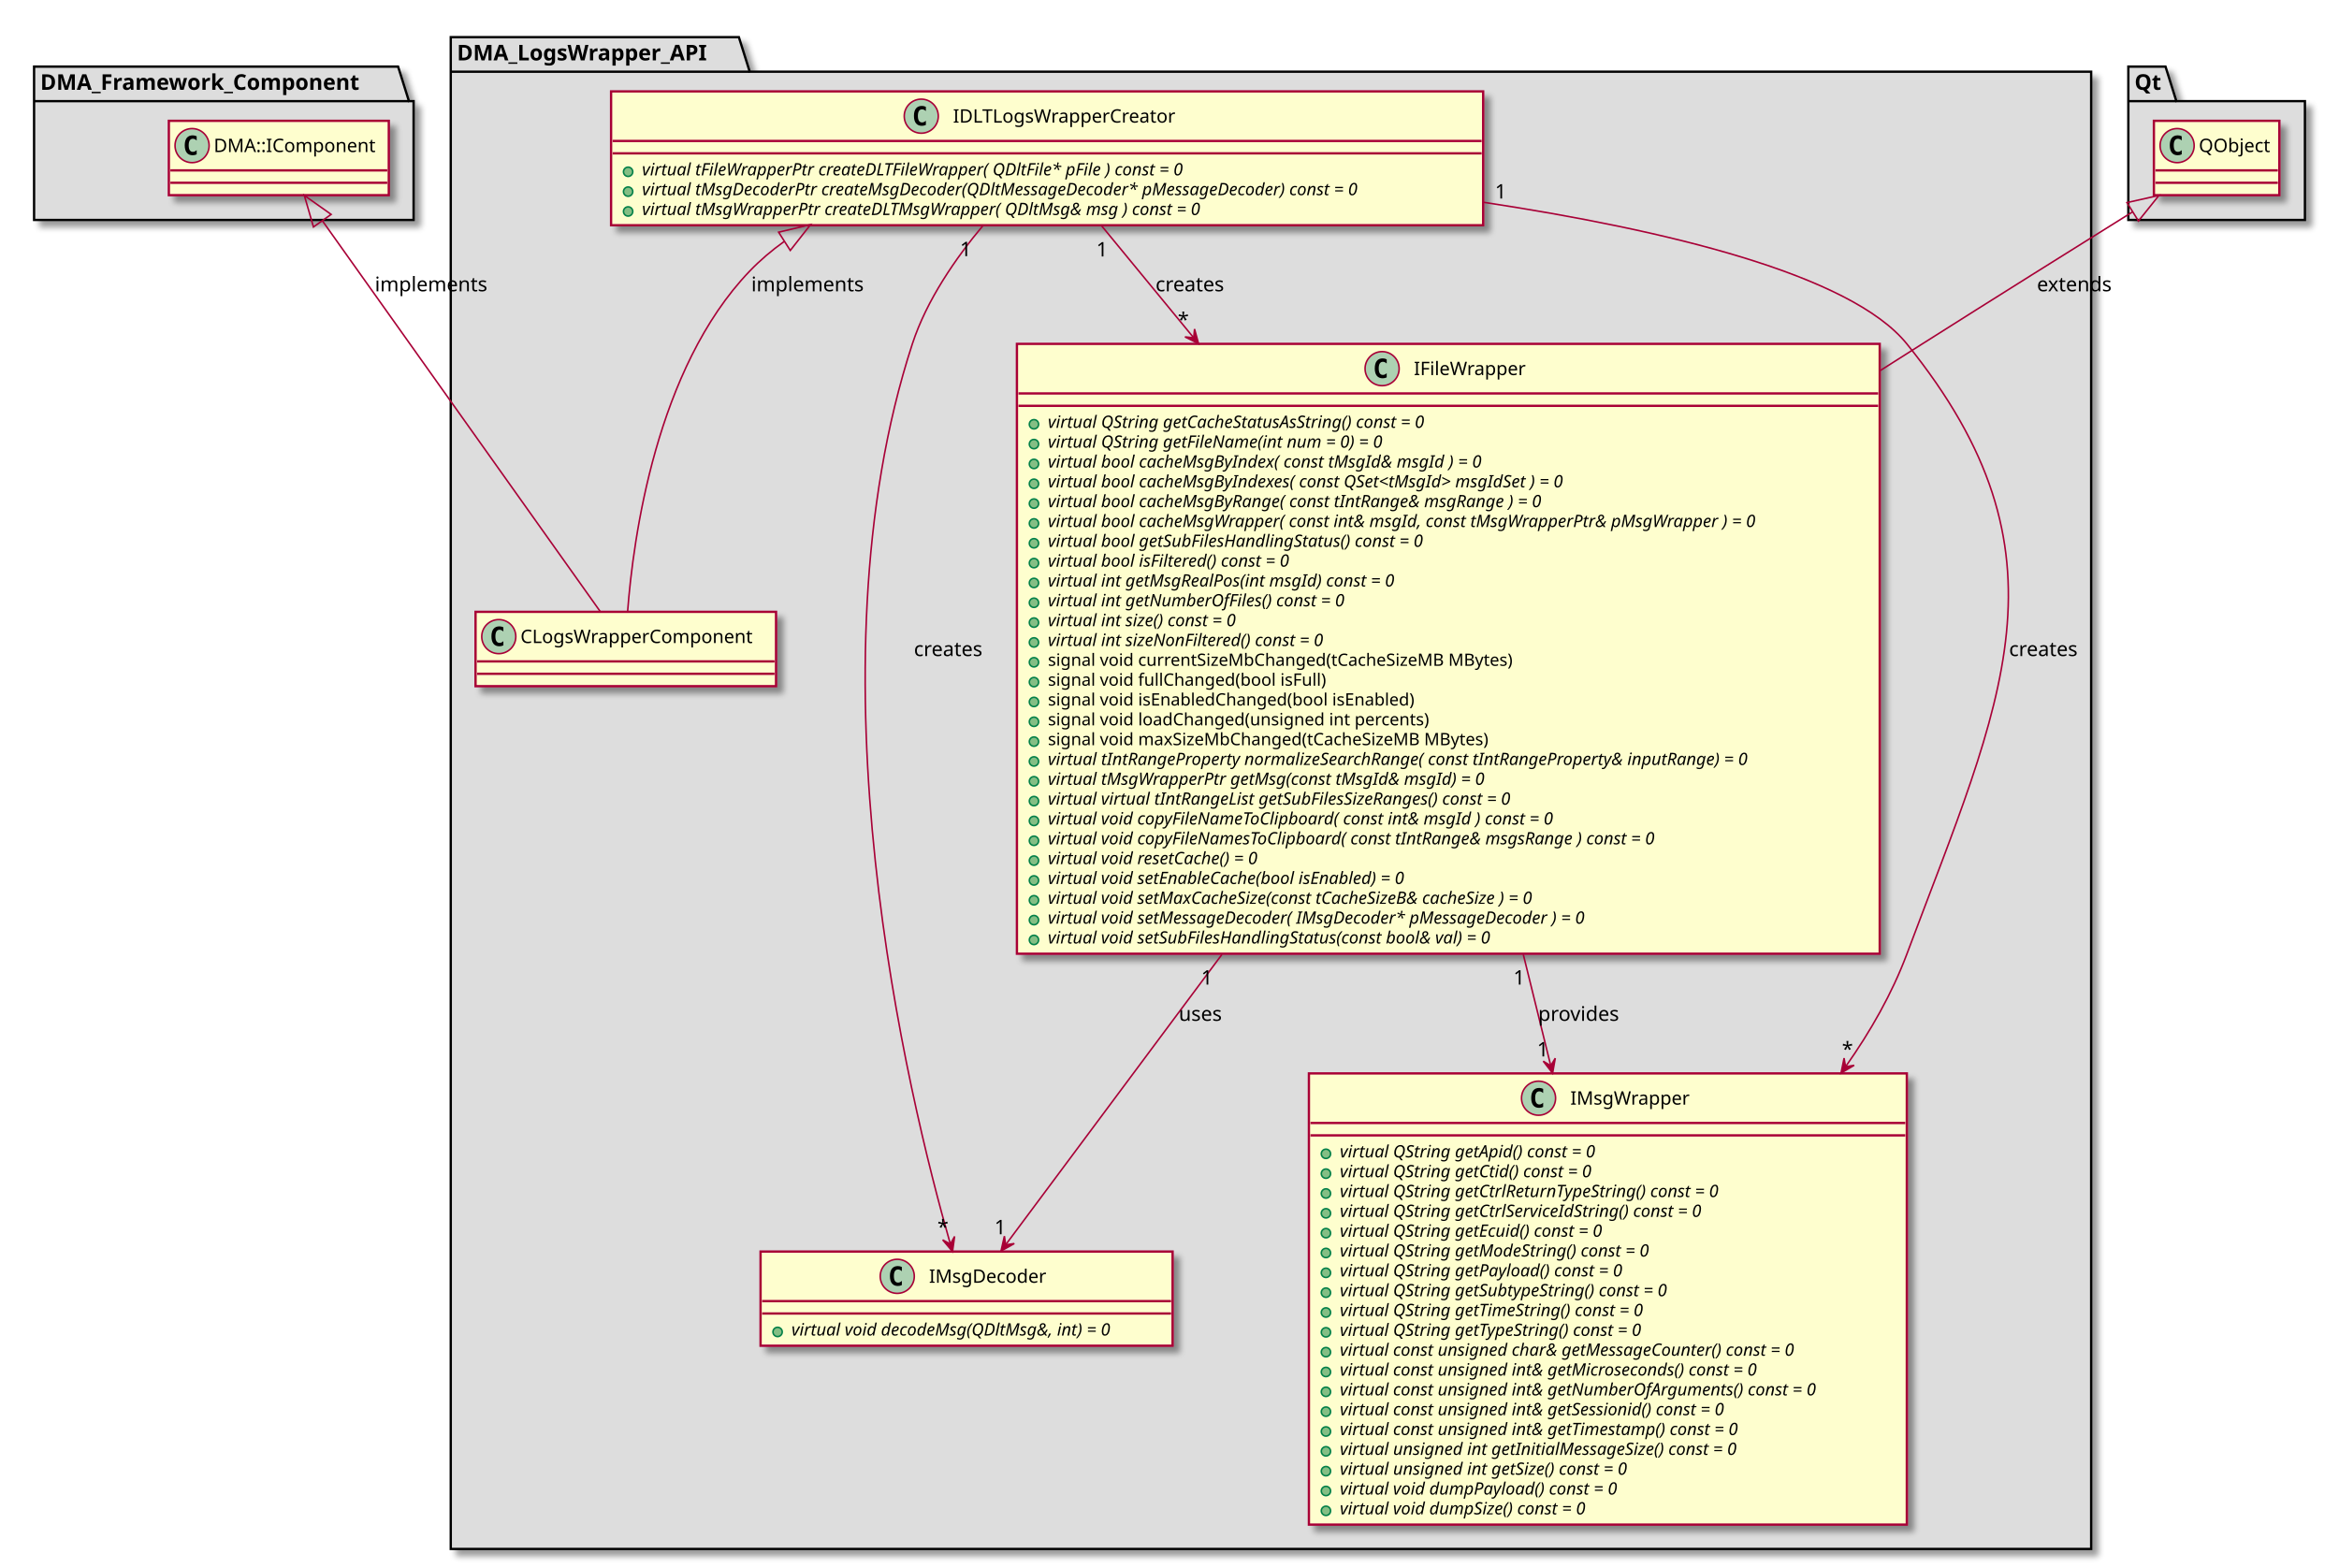
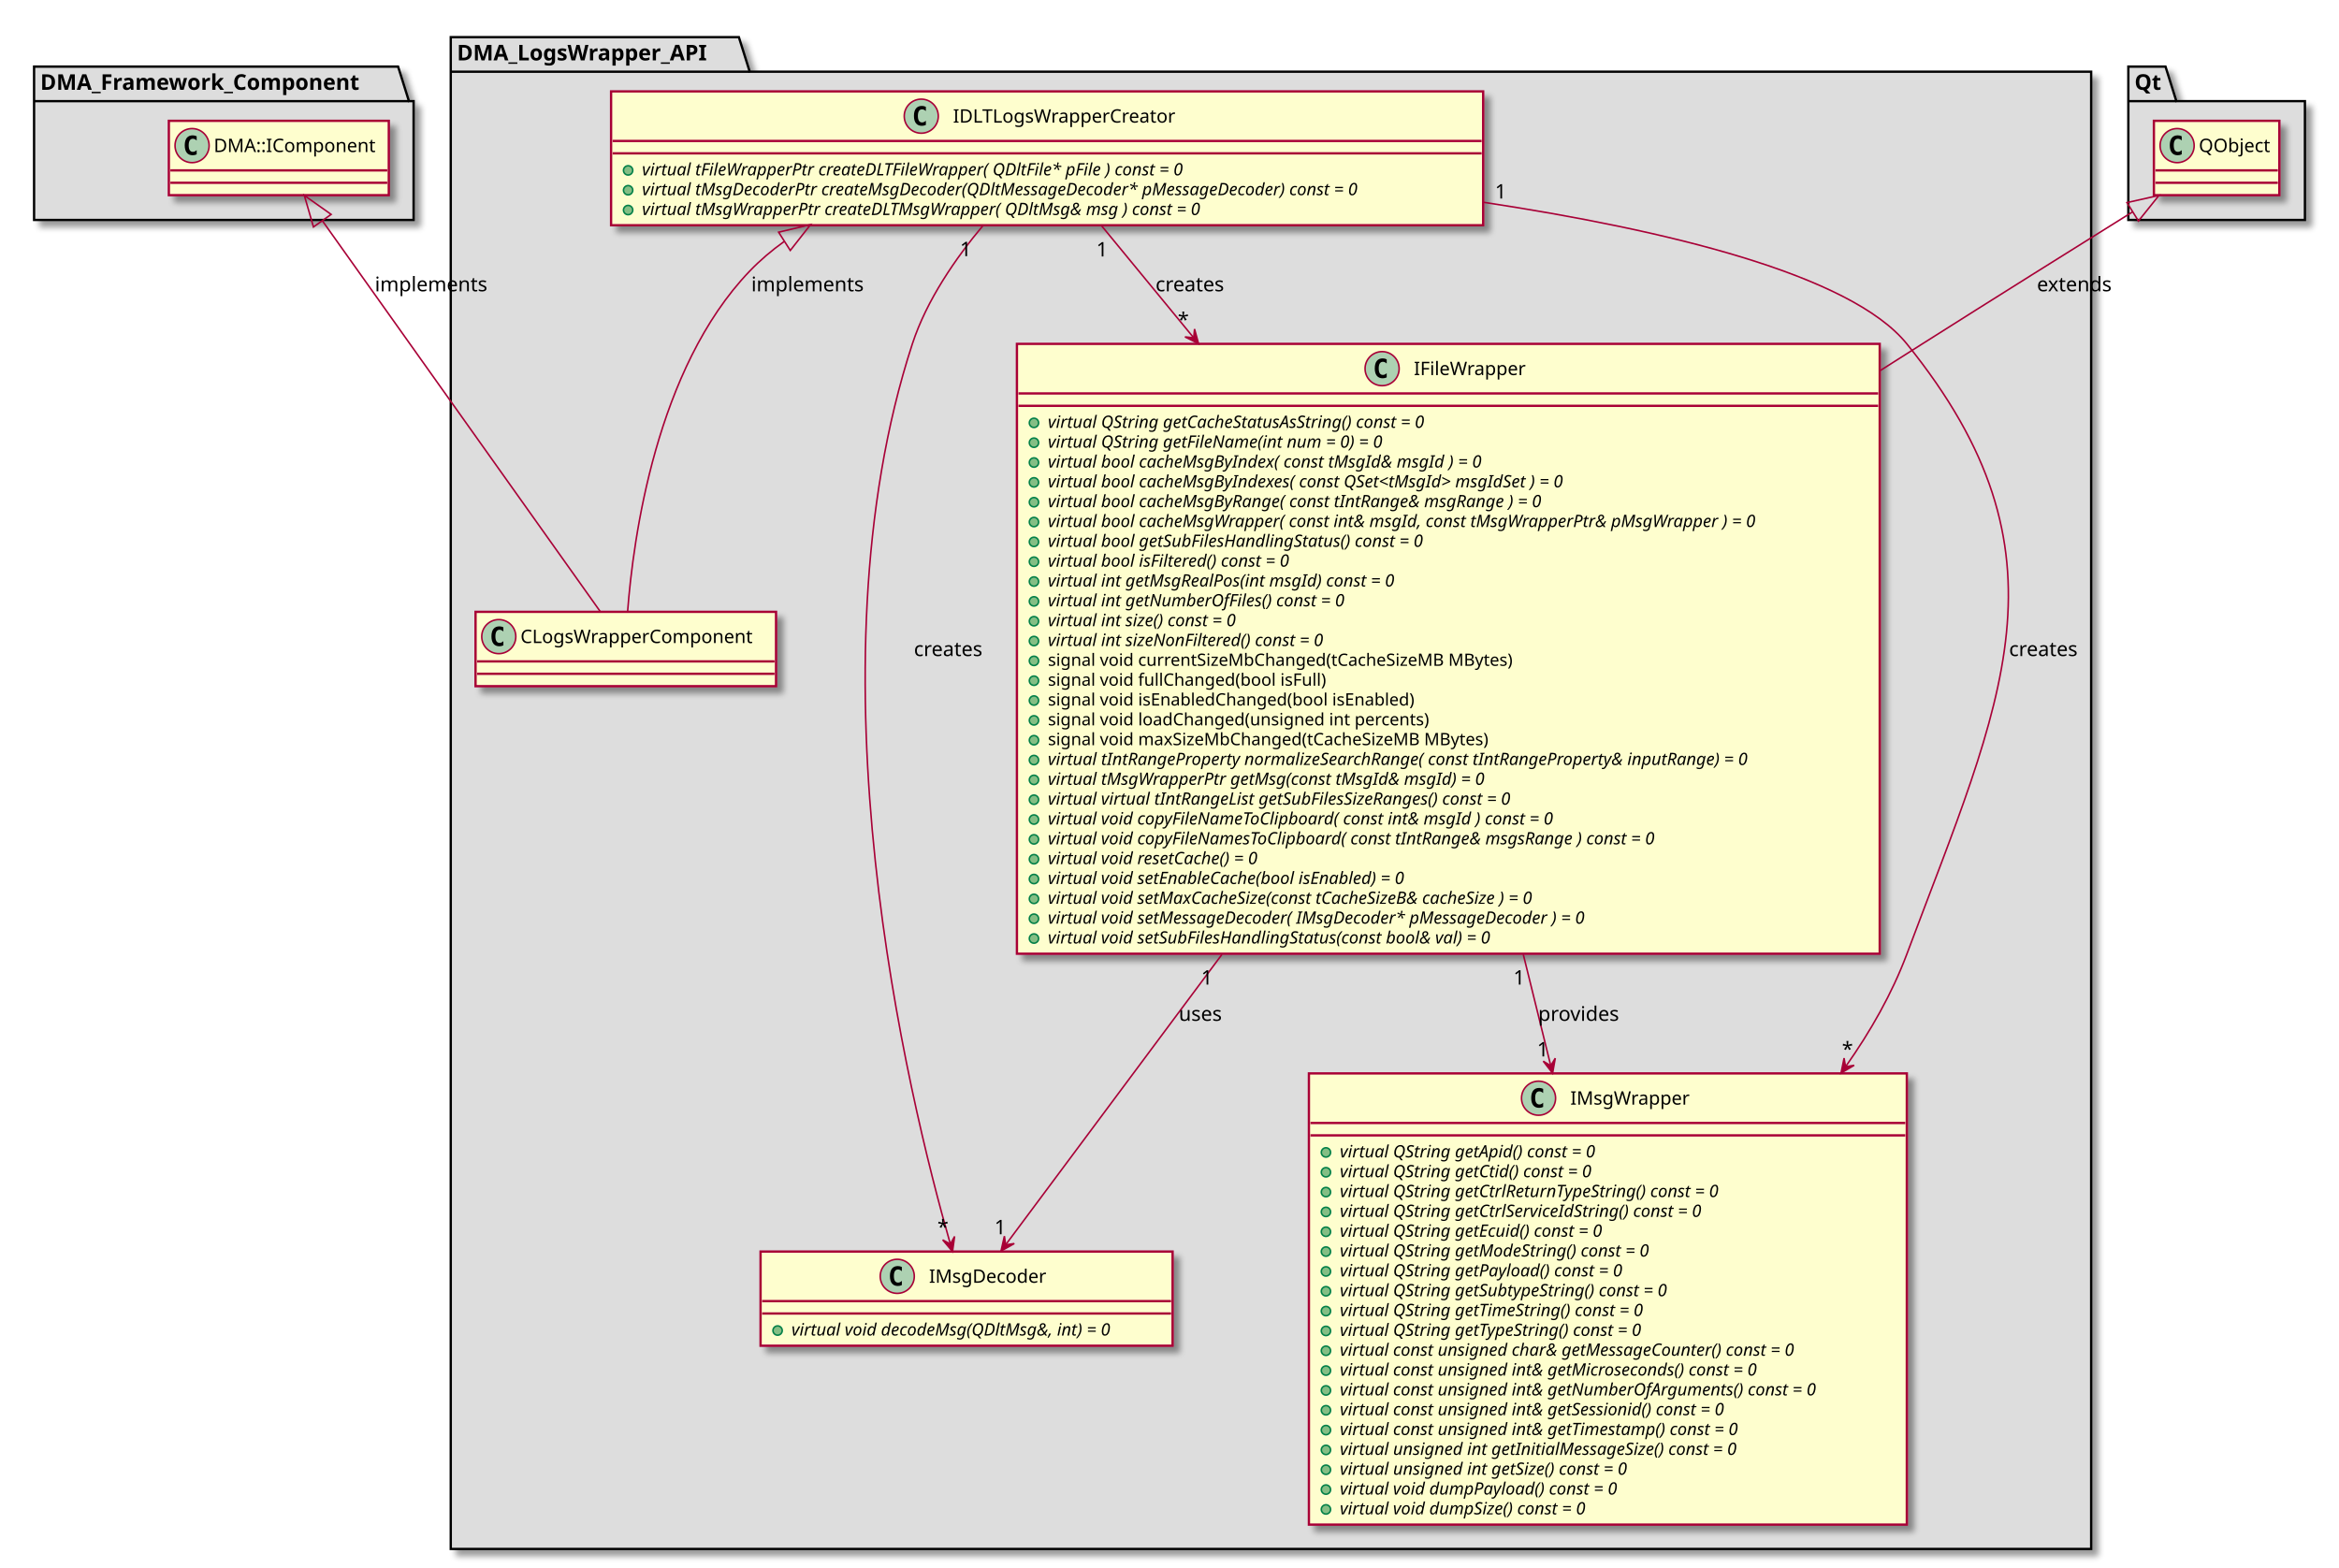
<svg xmlns="http://www.w3.org/2000/svg" contentScriptType="application/ecmascript" contentStyleType="text/css" height="1012px" preserveAspectRatio="none" style="width:1510px;height:1012px;background:#FEFEFE;" version="1.1" viewBox="0 0 1510 1012" width="1510px" zoomAndPan="magnify">
  <defs>
    <filter height="300%" id="fihkxo1jrkjcz" width="300%" x="-1" y="-1">
      <feGaussianBlur result="blurOut" stdDeviation="2.0" />
      <feColorMatrix in="blurOut" result="blurOut2" type="matrix" values="0 0 0 0 0 0 0 0 0 0 0 0 0 0 0 0 0 0 .4 0" />
      <feOffset dx="4.0" dy="4.0" in="blurOut2" result="blurOut3" />
      <feBlend in="SourceGraphic" in2="blurOut3" mode="normal" />
    </filter>
  </defs>
  <g>
    <polygon fill="#DDDDDD" filter="url(#fihkxo1jrkjcz)" points="22,43,257,43,264,65.297,267,65.297,267,142,22,142,22,43" style="stroke: #000000; stroke-width: 1.5;" />
    <line style="stroke: #000000; stroke-width: 1.5;" x1="22" x2="264" y1="65.297" y2="65.297" />
    <text fill="#000000" font-family="sans-serif" font-size="14" font-weight="bold" lengthAdjust="spacingAndGlyphs" textLength="229" x="26" y="57.995">DMA_Framework_Component</text>
    <polygon fill="#DDDDDD" filter="url(#fihkxo1jrkjcz)" points="291,24,477,24,484,46.297,1350,46.297,1350,1000,291,1000,291,24" style="stroke: #000000; stroke-width: 1.5;" />
    <line style="stroke: #000000; stroke-width: 1.5;" x1="291" x2="484" y1="46.297" y2="46.297" />
    <text fill="#000000" font-family="sans-serif" font-size="14" font-weight="bold" lengthAdjust="spacingAndGlyphs" textLength="180" x="295" y="38.995">DMA_LogsWrapper_API</text>
    <polygon fill="#DDDDDD" filter="url(#fihkxo1jrkjcz)" points="1374,43,1398,43,1405,65.297,1488,65.297,1488,142,1374,142,1374,43" style="stroke: #000000; stroke-width: 1.5;" />
    <line style="stroke: #000000; stroke-width: 1.5;" x1="1374" x2="1405" y1="65.297" y2="65.297" />
    <text fill="#000000" font-family="sans-serif" font-size="14" font-weight="bold" lengthAdjust="spacingAndGlyphs" textLength="18" x="1378" y="57.995">Qt</text>
    <rect fill="#FEFECE" filter="url(#fihkxo1jrkjcz)" height="48" id="DMA::IComponent" style="stroke: #A80036; stroke-width: 1.5;" width="142" x="109" y="78" />
    <ellipse cx="124" cy="94" fill="#ADD1B2" rx="11" ry="11" style="stroke: #A80036; stroke-width: 1.0;" />
    <path d="M126.969,99.641 Q126.391,99.938 125.75,100.078 Q125.109,100.234 124.406,100.234 Q121.906,100.234 120.578,98.594 Q119.266,96.938 119.266,93.812 Q119.266,90.688 120.578,89.031 Q121.906,87.375 124.406,87.375 Q125.109,87.375 125.75,87.531 Q126.406,87.688 126.969,87.984 L126.969,90.703 Q126.344,90.125 125.75,89.859 Q125.156,89.578 124.531,89.578 Q123.188,89.578 122.5,90.656 Q121.812,91.719 121.812,93.812 Q121.812,95.906 122.5,96.984 Q123.188,98.047 124.531,98.047 Q125.156,98.047 125.75,97.781 Q126.344,97.5 126.969,96.922 L126.969,99.641 Z " />
    <text fill="#000000" font-family="sans-serif" font-size="12" lengthAdjust="spacingAndGlyphs" textLength="110" x="138" y="98.154">DMA::IComponent</text>
    <line style="stroke: #A80036; stroke-width: 1.5;" x1="110" x2="250" y1="110" y2="110" />
    <line style="stroke: #A80036; stroke-width: 1.5;" x1="110" x2="250" y1="118" y2="118" />
    <rect fill="#FEFECE" filter="url(#fihkxo1jrkjcz)" height="48" id="CLogsWrapperComponent" style="stroke: #A80036; stroke-width: 1.5;" width="194" x="307" y="395" />
    <ellipse cx="322" cy="411" fill="#ADD1B2" rx="11" ry="11" style="stroke: #A80036; stroke-width: 1.0;" />
    <path d="M324.969,416.641 Q324.391,416.938 323.75,417.078 Q323.109,417.234 322.406,417.234 Q319.906,417.234 318.578,415.594 Q317.266,413.938 317.266,410.812 Q317.266,407.688 318.578,406.031 Q319.906,404.375 322.406,404.375 Q323.109,404.375 323.75,404.531 Q324.406,404.688 324.969,404.984 L324.969,407.703 Q324.344,407.125 323.75,406.859 Q323.156,406.578 322.531,406.578 Q321.188,406.578 320.5,407.656 Q319.812,408.719 319.812,410.812 Q319.812,412.906 320.5,413.984 Q321.188,415.047 322.531,415.047 Q323.156,415.047 323.75,414.781 Q324.344,414.5 324.969,413.922 L324.969,416.641 Z " />
    <text fill="#000000" font-family="sans-serif" font-size="12" lengthAdjust="spacingAndGlyphs" textLength="162" x="336" y="415.154">CLogsWrapperComponent</text>
    <line style="stroke: #A80036; stroke-width: 1.5;" x1="308" x2="500" y1="427" y2="427" />
    <line style="stroke: #A80036; stroke-width: 1.5;" x1="308" x2="500" y1="435" y2="435" />
    <rect fill="#FEFECE" filter="url(#fihkxo1jrkjcz)" height="86.414" id="IDLTLogsWrapperCreator" style="stroke: #A80036; stroke-width: 1.5;" width="563" x="394.5" y="59" />
    <ellipse cx="594.75" cy="75" fill="#ADD1B2" rx="11" ry="11" style="stroke: #A80036; stroke-width: 1.0;" />
    <path d="M597.719,80.641 Q597.141,80.938 596.5,81.078 Q595.859,81.234 595.156,81.234 Q592.656,81.234 591.328,79.594 Q590.016,77.938 590.016,74.812 Q590.016,71.688 591.328,70.031 Q592.656,68.375 595.156,68.375 Q595.859,68.375 596.5,68.531 Q597.156,68.688 597.719,68.984 L597.719,71.703 Q597.094,71.125 596.5,70.859 Q595.906,70.578 595.281,70.578 Q593.938,70.578 593.25,71.656 Q592.562,72.719 592.562,74.812 Q592.562,76.906 593.25,77.984 Q593.938,79.047 595.281,79.047 Q595.906,79.047 596.5,78.781 Q597.094,78.5 597.719,77.922 L597.719,80.641 Z " />
    <text fill="#000000" font-family="sans-serif" font-size="12" lengthAdjust="spacingAndGlyphs" textLength="154" x="615.25" y="79.154">IDLTLogsWrapperCreator</text>
    <line style="stroke: #A80036; stroke-width: 1.5;" x1="395.5" x2="956.5" y1="91" y2="91" />
    <line style="stroke: #A80036; stroke-width: 1.5;" x1="395.5" x2="956.5" y1="99" y2="99" />
-     <ellipse cx="405.5" cy="110.902" fill="#84BE84" rx="3" ry="3" style="stroke: #038048; stroke-width: 1.0;" />
+     <ellipse cx="405.5" cy="110" fill="#84BE84" rx="3" ry="3" style="stroke: #038048; stroke-width: 1.0;" />
    <text fill="#000000" font-family="sans-serif" font-size="11" font-style="italic" lengthAdjust="spacingAndGlyphs" textLength="410" x="414.5" y="113.21">virtual tFileWrapperPtr createDLTFileWrapper( QDltFile* pFile ) const = 0</text>
-     <ellipse cx="405.5" cy="123.707" fill="#84BE84" rx="3" ry="3" style="stroke: #038048; stroke-width: 1.0;" />
+     <ellipse cx="405.5" cy="122.805" fill="#84BE84" rx="3" ry="3" style="stroke: #038048; stroke-width: 1.0;" />
    <text fill="#000000" font-family="sans-serif" font-size="11" font-style="italic" lengthAdjust="spacingAndGlyphs" textLength="537" x="414.5" y="126.015">virtual tMsgDecoderPtr createMsgDecoder(QDltMessageDecoder* pMessageDecoder) const = 0</text>
-     <ellipse cx="405.5" cy="136.512" fill="#84BE84" rx="3" ry="3" style="stroke: #038048; stroke-width: 1.0;" />
+     <ellipse cx="405.5" cy="135.609" fill="#84BE84" rx="3" ry="3" style="stroke: #038048; stroke-width: 1.0;" />
    <text fill="#000000" font-family="sans-serif" font-size="11" font-style="italic" lengthAdjust="spacingAndGlyphs" textLength="420" x="414.5" y="138.82">virtual tMsgWrapperPtr createDLTMsgWrapper( QDltMsg&amp; msg ) const = 0</text>
    <rect fill="#FEFECE" filter="url(#fihkxo1jrkjcz)" height="393.727" id="IFileWrapper" style="stroke: #A80036; stroke-width: 1.5;" width="557" x="656.5" y="222" />
    <ellipse cx="892.25" cy="238" fill="#ADD1B2" rx="11" ry="11" style="stroke: #A80036; stroke-width: 1.0;" />
    <path d="M895.219,243.641 Q894.641,243.938 894,244.078 Q893.359,244.234 892.656,244.234 Q890.156,244.234 888.828,242.594 Q887.516,240.938 887.516,237.812 Q887.516,234.688 888.828,233.031 Q890.156,231.375 892.656,231.375 Q893.359,231.375 894,231.531 Q894.656,231.688 895.219,231.984 L895.219,234.703 Q894.594,234.125 894,233.859 Q893.406,233.578 892.781,233.578 Q891.438,233.578 890.75,234.656 Q890.062,235.719 890.062,237.812 Q890.062,239.906 890.75,240.984 Q891.438,242.047 892.781,242.047 Q893.406,242.047 894,241.781 Q894.594,241.5 895.219,240.922 L895.219,243.641 Z " />
    <text fill="#000000" font-family="sans-serif" font-size="12" lengthAdjust="spacingAndGlyphs" textLength="77" x="912.75" y="242.154">IFileWrapper</text>
    <line style="stroke: #A80036; stroke-width: 1.5;" x1="657.5" x2="1212.5" y1="254" y2="254" />
    <line style="stroke: #A80036; stroke-width: 1.5;" x1="657.5" x2="1212.5" y1="262" y2="262" />
-     <ellipse cx="667.5" cy="273.902" fill="#84BE84" rx="3" ry="3" style="stroke: #038048; stroke-width: 1.0;" />
+     <ellipse cx="667.5" cy="273" fill="#84BE84" rx="3" ry="3" style="stroke: #038048; stroke-width: 1.0;" />
    <text fill="#000000" font-family="sans-serif" font-size="11" font-style="italic" lengthAdjust="spacingAndGlyphs" textLength="287" x="676.5" y="276.21">virtual QString getCacheStatusAsString() const = 0</text>
-     <ellipse cx="667.5" cy="286.707" fill="#84BE84" rx="3" ry="3" style="stroke: #038048; stroke-width: 1.0;" />
+     <ellipse cx="667.5" cy="285.805" fill="#84BE84" rx="3" ry="3" style="stroke: #038048; stroke-width: 1.0;" />
    <text fill="#000000" font-family="sans-serif" font-size="11" font-style="italic" lengthAdjust="spacingAndGlyphs" textLength="255" x="676.5" y="289.015">virtual QString getFileName(int num = 0) = 0</text>
-     <ellipse cx="667.5" cy="299.512" fill="#84BE84" rx="3" ry="3" style="stroke: #038048; stroke-width: 1.0;" />
+     <ellipse cx="667.5" cy="298.609" fill="#84BE84" rx="3" ry="3" style="stroke: #038048; stroke-width: 1.0;" />
    <text fill="#000000" font-family="sans-serif" font-size="11" font-style="italic" lengthAdjust="spacingAndGlyphs" textLength="326" x="676.5" y="301.82">virtual bool cacheMsgByIndex( const tMsgId&amp; msgId ) = 0</text>
-     <ellipse cx="667.5" cy="312.316" fill="#84BE84" rx="3" ry="3" style="stroke: #038048; stroke-width: 1.0;" />
+     <ellipse cx="667.5" cy="311.414" fill="#84BE84" rx="3" ry="3" style="stroke: #038048; stroke-width: 1.0;" />
    <text fill="#000000" font-family="sans-serif" font-size="11" font-style="italic" lengthAdjust="spacingAndGlyphs" textLength="393" x="676.5" y="314.625">virtual bool cacheMsgByIndexes( const QSet&lt;tMsgId&gt; msgIdSet ) = 0</text>
-     <ellipse cx="667.5" cy="325.121" fill="#84BE84" rx="3" ry="3" style="stroke: #038048; stroke-width: 1.0;" />
+     <ellipse cx="667.5" cy="324.219" fill="#84BE84" rx="3" ry="3" style="stroke: #038048; stroke-width: 1.0;" />
    <text fill="#000000" font-family="sans-serif" font-size="11" font-style="italic" lengthAdjust="spacingAndGlyphs" textLength="375" x="676.5" y="327.429">virtual bool cacheMsgByRange( const tIntRange&amp; msgRange ) = 0</text>
-     <ellipse cx="667.5" cy="337.926" fill="#84BE84" rx="3" ry="3" style="stroke: #038048; stroke-width: 1.0;" />
+     <ellipse cx="667.5" cy="337.023" fill="#84BE84" rx="3" ry="3" style="stroke: #038048; stroke-width: 1.0;" />
    <text fill="#000000" font-family="sans-serif" font-size="11" font-style="italic" lengthAdjust="spacingAndGlyphs" textLength="531" x="676.5" y="340.234">virtual bool cacheMsgWrapper( const int&amp; msgId, const tMsgWrapperPtr&amp; pMsgWrapper ) = 0</text>
-     <ellipse cx="667.5" cy="350.731" fill="#84BE84" rx="3" ry="3" style="stroke: #038048; stroke-width: 1.0;" />
+     <ellipse cx="667.5" cy="349.828" fill="#84BE84" rx="3" ry="3" style="stroke: #038048; stroke-width: 1.0;" />
    <text fill="#000000" font-family="sans-serif" font-size="11" font-style="italic" lengthAdjust="spacingAndGlyphs" textLength="282" x="676.5" y="353.039">virtual bool getSubFilesHandlingStatus() const = 0</text>
-     <ellipse cx="667.5" cy="363.535" fill="#84BE84" rx="3" ry="3" style="stroke: #038048; stroke-width: 1.0;" />
+     <ellipse cx="667.5" cy="362.633" fill="#84BE84" rx="3" ry="3" style="stroke: #038048; stroke-width: 1.0;" />
    <text fill="#000000" font-family="sans-serif" font-size="11" font-style="italic" lengthAdjust="spacingAndGlyphs" textLength="185" x="676.5" y="365.843">virtual bool isFiltered() const = 0</text>
-     <ellipse cx="667.5" cy="376.34" fill="#84BE84" rx="3" ry="3" style="stroke: #038048; stroke-width: 1.0;" />
+     <ellipse cx="667.5" cy="375.438" fill="#84BE84" rx="3" ry="3" style="stroke: #038048; stroke-width: 1.0;" />
    <text fill="#000000" font-family="sans-serif" font-size="11" font-style="italic" lengthAdjust="spacingAndGlyphs" textLength="261" x="676.5" y="378.648">virtual int getMsgRealPos(int msgId) const = 0</text>
-     <ellipse cx="667.5" cy="389.144" fill="#84BE84" rx="3" ry="3" style="stroke: #038048; stroke-width: 1.0;" />
+     <ellipse cx="667.5" cy="388.242" fill="#84BE84" rx="3" ry="3" style="stroke: #038048; stroke-width: 1.0;" />
    <text fill="#000000" font-family="sans-serif" font-size="11" font-style="italic" lengthAdjust="spacingAndGlyphs" textLength="225" x="676.5" y="391.453">virtual int getNumberOfFiles() const = 0</text>
-     <ellipse cx="667.5" cy="401.949" fill="#84BE84" rx="3" ry="3" style="stroke: #038048; stroke-width: 1.0;" />
+     <ellipse cx="667.5" cy="401.047" fill="#84BE84" rx="3" ry="3" style="stroke: #038048; stroke-width: 1.0;" />
    <text fill="#000000" font-family="sans-serif" font-size="11" font-style="italic" lengthAdjust="spacingAndGlyphs" textLength="146" x="676.5" y="404.257">virtual int size() const = 0</text>
-     <ellipse cx="667.5" cy="414.754" fill="#84BE84" rx="3" ry="3" style="stroke: #038048; stroke-width: 1.0;" />
+     <ellipse cx="667.5" cy="413.852" fill="#84BE84" rx="3" ry="3" style="stroke: #038048; stroke-width: 1.0;" />
    <text fill="#000000" font-family="sans-serif" font-size="11" font-style="italic" lengthAdjust="spacingAndGlyphs" textLength="210" x="676.5" y="417.062">virtual int sizeNonFiltered() const = 0</text>
-     <ellipse cx="667.5" cy="427.559" fill="#84BE84" rx="3" ry="3" style="stroke: #038048; stroke-width: 1.0;" />
+     <ellipse cx="667.5" cy="426.656" fill="#84BE84" rx="3" ry="3" style="stroke: #038048; stroke-width: 1.0;" />
    <text fill="#000000" font-family="sans-serif" font-size="11" lengthAdjust="spacingAndGlyphs" textLength="327" x="676.5" y="429.867">signal void currentSizeMbChanged(tCacheSizeMB MBytes)</text>
-     <ellipse cx="667.5" cy="440.363" fill="#84BE84" rx="3" ry="3" style="stroke: #038048; stroke-width: 1.0;" />
+     <ellipse cx="667.5" cy="439.461" fill="#84BE84" rx="3" ry="3" style="stroke: #038048; stroke-width: 1.0;" />
    <text fill="#000000" font-family="sans-serif" font-size="11" lengthAdjust="spacingAndGlyphs" textLength="197" x="676.5" y="442.671">signal void fullChanged(bool isFull)</text>
-     <ellipse cx="667.5" cy="453.168" fill="#84BE84" rx="3" ry="3" style="stroke: #038048; stroke-width: 1.0;" />
+     <ellipse cx="667.5" cy="452.266" fill="#84BE84" rx="3" ry="3" style="stroke: #038048; stroke-width: 1.0;" />
    <text fill="#000000" font-family="sans-serif" font-size="11" lengthAdjust="spacingAndGlyphs" textLength="261" x="676.5" y="455.476">signal void isEnabledChanged(bool isEnabled)</text>
-     <ellipse cx="667.5" cy="465.973" fill="#84BE84" rx="3" ry="3" style="stroke: #038048; stroke-width: 1.0;" />
+     <ellipse cx="667.5" cy="465.07" fill="#84BE84" rx="3" ry="3" style="stroke: #038048; stroke-width: 1.0;" />
    <text fill="#000000" font-family="sans-serif" font-size="11" lengthAdjust="spacingAndGlyphs" textLength="271" x="676.5" y="468.281">signal void loadChanged(unsigned int percents)</text>
-     <ellipse cx="667.5" cy="478.777" fill="#84BE84" rx="3" ry="3" style="stroke: #038048; stroke-width: 1.0;" />
+     <ellipse cx="667.5" cy="477.875" fill="#84BE84" rx="3" ry="3" style="stroke: #038048; stroke-width: 1.0;" />
    <text fill="#000000" font-family="sans-serif" font-size="11" lengthAdjust="spacingAndGlyphs" textLength="310" x="676.5" y="481.085">signal void maxSizeMbChanged(tCacheSizeMB MBytes)</text>
-     <ellipse cx="667.5" cy="491.582" fill="#84BE84" rx="3" ry="3" style="stroke: #038048; stroke-width: 1.0;" />
+     <ellipse cx="667.5" cy="490.68" fill="#84BE84" rx="3" ry="3" style="stroke: #038048; stroke-width: 1.0;" />
    <text fill="#000000" font-family="sans-serif" font-size="11" font-style="italic" lengthAdjust="spacingAndGlyphs" textLength="528" x="676.5" y="493.89">virtual tIntRangeProperty normalizeSearchRange( const tIntRangeProperty&amp; inputRange) = 0</text>
-     <ellipse cx="667.5" cy="504.387" fill="#84BE84" rx="3" ry="3" style="stroke: #038048; stroke-width: 1.0;" />
+     <ellipse cx="667.5" cy="503.484" fill="#84BE84" rx="3" ry="3" style="stroke: #038048; stroke-width: 1.0;" />
    <text fill="#000000" font-family="sans-serif" font-size="11" font-style="italic" lengthAdjust="spacingAndGlyphs" textLength="324" x="676.5" y="506.695">virtual tMsgWrapperPtr getMsg(const tMsgId&amp; msgId) = 0</text>
-     <ellipse cx="667.5" cy="517.191" fill="#84BE84" rx="3" ry="3" style="stroke: #038048; stroke-width: 1.0;" />
+     <ellipse cx="667.5" cy="516.289" fill="#84BE84" rx="3" ry="3" style="stroke: #038048; stroke-width: 1.0;" />
    <text fill="#000000" font-family="sans-serif" font-size="11" font-style="italic" lengthAdjust="spacingAndGlyphs" textLength="352" x="676.5" y="519.5">virtual virtual tIntRangeList getSubFilesSizeRanges() const = 0</text>
-     <ellipse cx="667.5" cy="529.996" fill="#84BE84" rx="3" ry="3" style="stroke: #038048; stroke-width: 1.0;" />
+     <ellipse cx="667.5" cy="529.094" fill="#84BE84" rx="3" ry="3" style="stroke: #038048; stroke-width: 1.0;" />
    <text fill="#000000" font-family="sans-serif" font-size="11" font-style="italic" lengthAdjust="spacingAndGlyphs" textLength="384" x="676.5" y="532.304">virtual void copyFileNameToClipboard( const int&amp; msgId ) const = 0</text>
-     <ellipse cx="667.5" cy="542.801" fill="#84BE84" rx="3" ry="3" style="stroke: #038048; stroke-width: 1.0;" />
+     <ellipse cx="667.5" cy="541.898" fill="#84BE84" rx="3" ry="3" style="stroke: #038048; stroke-width: 1.0;" />
    <text fill="#000000" font-family="sans-serif" font-size="11" font-style="italic" lengthAdjust="spacingAndGlyphs" textLength="462" x="676.5" y="545.109">virtual void copyFileNamesToClipboard( const tIntRange&amp; msgsRange ) const = 0</text>
-     <ellipse cx="667.5" cy="555.606" fill="#84BE84" rx="3" ry="3" style="stroke: #038048; stroke-width: 1.0;" />
+     <ellipse cx="667.5" cy="554.703" fill="#84BE84" rx="3" ry="3" style="stroke: #038048; stroke-width: 1.0;" />
    <text fill="#000000" font-family="sans-serif" font-size="11" font-style="italic" lengthAdjust="spacingAndGlyphs" textLength="164" x="676.5" y="557.914">virtual void resetCache() = 0</text>
-     <ellipse cx="667.5" cy="568.41" fill="#84BE84" rx="3" ry="3" style="stroke: #038048; stroke-width: 1.0;" />
+     <ellipse cx="667.5" cy="567.508" fill="#84BE84" rx="3" ry="3" style="stroke: #038048; stroke-width: 1.0;" />
    <text fill="#000000" font-family="sans-serif" font-size="11" font-style="italic" lengthAdjust="spacingAndGlyphs" textLength="272" x="676.5" y="570.718">virtual void setEnableCache(bool isEnabled) = 0</text>
-     <ellipse cx="667.5" cy="581.215" fill="#84BE84" rx="3" ry="3" style="stroke: #038048; stroke-width: 1.0;" />
+     <ellipse cx="667.5" cy="580.312" fill="#84BE84" rx="3" ry="3" style="stroke: #038048; stroke-width: 1.0;" />
    <text fill="#000000" font-family="sans-serif" font-size="11" font-style="italic" lengthAdjust="spacingAndGlyphs" textLength="375" x="676.5" y="583.523">virtual void setMaxCacheSize(const tCacheSizeB&amp; cacheSize ) = 0</text>
-     <ellipse cx="667.5" cy="594.019" fill="#84BE84" rx="3" ry="3" style="stroke: #038048; stroke-width: 1.0;" />
+     <ellipse cx="667.5" cy="593.117" fill="#84BE84" rx="3" ry="3" style="stroke: #038048; stroke-width: 1.0;" />
    <text fill="#000000" font-family="sans-serif" font-size="11" font-style="italic" lengthAdjust="spacingAndGlyphs" textLength="406" x="676.5" y="596.328">virtual void setMessageDecoder( IMsgDecoder* pMessageDecoder ) = 0</text>
-     <ellipse cx="667.5" cy="606.824" fill="#84BE84" rx="3" ry="3" style="stroke: #038048; stroke-width: 1.0;" />
+     <ellipse cx="667.5" cy="605.922" fill="#84BE84" rx="3" ry="3" style="stroke: #038048; stroke-width: 1.0;" />
    <text fill="#000000" font-family="sans-serif" font-size="11" font-style="italic" lengthAdjust="spacingAndGlyphs" textLength="335" x="676.5" y="609.132">virtual void setSubFilesHandlingStatus(const bool&amp; val) = 0</text>
    <rect fill="#FEFECE" filter="url(#fihkxo1jrkjcz)" height="60.805" id="IMsgDecoder" style="stroke: #A80036; stroke-width: 1.5;" width="266" x="491" y="808" />
    <ellipse cx="579.25" cy="824" fill="#ADD1B2" rx="11" ry="11" style="stroke: #A80036; stroke-width: 1.0;" />
    <path d="M582.219,829.641 Q581.641,829.938 581,830.078 Q580.359,830.234 579.656,830.234 Q577.156,830.234 575.828,828.594 Q574.516,826.938 574.516,823.812 Q574.516,820.688 575.828,819.031 Q577.156,817.375 579.656,817.375 Q580.359,817.375 581,817.531 Q581.656,817.688 582.219,817.984 L582.219,820.703 Q581.594,820.125 581,819.859 Q580.406,819.578 579.781,819.578 Q578.438,819.578 577.75,820.656 Q577.062,821.719 577.062,823.812 Q577.062,825.906 577.75,826.984 Q578.438,828.047 579.781,828.047 Q580.406,828.047 581,827.781 Q581.594,827.5 582.219,826.922 L582.219,829.641 Z " />
    <text fill="#000000" font-family="sans-serif" font-size="12" lengthAdjust="spacingAndGlyphs" textLength="81" x="599.75" y="828.154">IMsgDecoder</text>
    <line style="stroke: #A80036; stroke-width: 1.5;" x1="492" x2="756" y1="840" y2="840" />
    <line style="stroke: #A80036; stroke-width: 1.5;" x1="492" x2="756" y1="848" y2="848" />
-     <ellipse cx="502" cy="859.902" fill="#84BE84" rx="3" ry="3" style="stroke: #038048; stroke-width: 1.0;" />
+     <ellipse cx="502" cy="859" fill="#84BE84" rx="3" ry="3" style="stroke: #038048; stroke-width: 1.0;" />
    <text fill="#000000" font-family="sans-serif" font-size="11" font-style="italic" lengthAdjust="spacingAndGlyphs" textLength="240" x="511" y="862.21">virtual void decodeMsg(QDltMsg&amp;, int) = 0</text>
    <rect fill="#FEFECE" filter="url(#fihkxo1jrkjcz)" height="291.289" id="IMsgWrapper" style="stroke: #A80036; stroke-width: 1.5;" width="386" x="845" y="693" />
    <ellipse cx="993.25" cy="709" fill="#ADD1B2" rx="11" ry="11" style="stroke: #A80036; stroke-width: 1.0;" />
    <path d="M996.219,714.641 Q995.641,714.938 995,715.078 Q994.359,715.234 993.656,715.234 Q991.156,715.234 989.828,713.594 Q988.516,711.938 988.516,708.812 Q988.516,705.688 989.828,704.031 Q991.156,702.375 993.656,702.375 Q994.359,702.375 995,702.531 Q995.656,702.688 996.219,702.984 L996.219,705.703 Q995.594,705.125 995,704.859 Q994.406,704.578 993.781,704.578 Q992.438,704.578 991.75,705.656 Q991.062,706.719 991.062,708.812 Q991.062,710.906 991.75,711.984 Q992.438,713.047 993.781,713.047 Q994.406,713.047 995,712.781 Q995.594,712.5 996.219,711.922 L996.219,714.641 Z " />
    <text fill="#000000" font-family="sans-serif" font-size="12" lengthAdjust="spacingAndGlyphs" textLength="81" x="1013.75" y="713.154">IMsgWrapper</text>
    <line style="stroke: #A80036; stroke-width: 1.5;" x1="846" x2="1230" y1="725" y2="725" />
    <line style="stroke: #A80036; stroke-width: 1.5;" x1="846" x2="1230" y1="733" y2="733" />
-     <ellipse cx="856" cy="744.902" fill="#84BE84" rx="3" ry="3" style="stroke: #038048; stroke-width: 1.0;" />
+     <ellipse cx="856" cy="744" fill="#84BE84" rx="3" ry="3" style="stroke: #038048; stroke-width: 1.0;" />
    <text fill="#000000" font-family="sans-serif" font-size="11" font-style="italic" lengthAdjust="spacingAndGlyphs" textLength="195" x="865" y="747.21">virtual QString getApid() const = 0</text>
-     <ellipse cx="856" cy="757.707" fill="#84BE84" rx="3" ry="3" style="stroke: #038048; stroke-width: 1.0;" />
+     <ellipse cx="856" cy="756.805" fill="#84BE84" rx="3" ry="3" style="stroke: #038048; stroke-width: 1.0;" />
    <text fill="#000000" font-family="sans-serif" font-size="11" font-style="italic" lengthAdjust="spacingAndGlyphs" textLength="192" x="865" y="760.015">virtual QString getCtid() const = 0</text>
-     <ellipse cx="856" cy="770.512" fill="#84BE84" rx="3" ry="3" style="stroke: #038048; stroke-width: 1.0;" />
+     <ellipse cx="856" cy="769.609" fill="#84BE84" rx="3" ry="3" style="stroke: #038048; stroke-width: 1.0;" />
    <text fill="#000000" font-family="sans-serif" font-size="11" font-style="italic" lengthAdjust="spacingAndGlyphs" textLength="289" x="865" y="772.82">virtual QString getCtrlReturnTypeString() const = 0</text>
-     <ellipse cx="856" cy="783.316" fill="#84BE84" rx="3" ry="3" style="stroke: #038048; stroke-width: 1.0;" />
+     <ellipse cx="856" cy="782.414" fill="#84BE84" rx="3" ry="3" style="stroke: #038048; stroke-width: 1.0;" />
    <text fill="#000000" font-family="sans-serif" font-size="11" font-style="italic" lengthAdjust="spacingAndGlyphs" textLength="275" x="865" y="785.625">virtual QString getCtrlServiceIdString() const = 0</text>
-     <ellipse cx="856" cy="796.121" fill="#84BE84" rx="3" ry="3" style="stroke: #038048; stroke-width: 1.0;" />
+     <ellipse cx="856" cy="795.219" fill="#84BE84" rx="3" ry="3" style="stroke: #038048; stroke-width: 1.0;" />
    <text fill="#000000" font-family="sans-serif" font-size="11" font-style="italic" lengthAdjust="spacingAndGlyphs" textLength="200" x="865" y="798.429">virtual QString getEcuid() const = 0</text>
-     <ellipse cx="856" cy="808.926" fill="#84BE84" rx="3" ry="3" style="stroke: #038048; stroke-width: 1.0;" />
+     <ellipse cx="856" cy="808.023" fill="#84BE84" rx="3" ry="3" style="stroke: #038048; stroke-width: 1.0;" />
    <text fill="#000000" font-family="sans-serif" font-size="11" font-style="italic" lengthAdjust="spacingAndGlyphs" textLength="233" x="865" y="811.234">virtual QString getModeString() const = 0</text>
-     <ellipse cx="856" cy="821.731" fill="#84BE84" rx="3" ry="3" style="stroke: #038048; stroke-width: 1.0;" />
+     <ellipse cx="856" cy="820.828" fill="#84BE84" rx="3" ry="3" style="stroke: #038048; stroke-width: 1.0;" />
    <text fill="#000000" font-family="sans-serif" font-size="11" font-style="italic" lengthAdjust="spacingAndGlyphs" textLength="215" x="865" y="824.039">virtual QString getPayload() const = 0</text>
-     <ellipse cx="856" cy="834.535" fill="#84BE84" rx="3" ry="3" style="stroke: #038048; stroke-width: 1.0;" />
+     <ellipse cx="856" cy="833.633" fill="#84BE84" rx="3" ry="3" style="stroke: #038048; stroke-width: 1.0;" />
    <text fill="#000000" font-family="sans-serif" font-size="11" font-style="italic" lengthAdjust="spacingAndGlyphs" textLength="249" x="865" y="836.843">virtual QString getSubtypeString() const = 0</text>
-     <ellipse cx="856" cy="847.34" fill="#84BE84" rx="3" ry="3" style="stroke: #038048; stroke-width: 1.0;" />
+     <ellipse cx="856" cy="846.438" fill="#84BE84" rx="3" ry="3" style="stroke: #038048; stroke-width: 1.0;" />
    <text fill="#000000" font-family="sans-serif" font-size="11" font-style="italic" lengthAdjust="spacingAndGlyphs" textLength="231" x="865" y="849.648">virtual QString getTimeString() const = 0</text>
-     <ellipse cx="856" cy="860.144" fill="#84BE84" rx="3" ry="3" style="stroke: #038048; stroke-width: 1.0;" />
+     <ellipse cx="856" cy="859.242" fill="#84BE84" rx="3" ry="3" style="stroke: #038048; stroke-width: 1.0;" />
    <text fill="#000000" font-family="sans-serif" font-size="11" font-style="italic" lengthAdjust="spacingAndGlyphs" textLength="231" x="865" y="862.453">virtual QString getTypeString() const = 0</text>
-     <ellipse cx="856" cy="872.949" fill="#84BE84" rx="3" ry="3" style="stroke: #038048; stroke-width: 1.0;" />
+     <ellipse cx="856" cy="872.047" fill="#84BE84" rx="3" ry="3" style="stroke: #038048; stroke-width: 1.0;" />
    <text fill="#000000" font-family="sans-serif" font-size="11" font-style="italic" lengthAdjust="spacingAndGlyphs" textLength="345" x="865" y="875.257">virtual const unsigned char&amp; getMessageCounter() const = 0</text>
-     <ellipse cx="856" cy="885.754" fill="#84BE84" rx="3" ry="3" style="stroke: #038048; stroke-width: 1.0;" />
+     <ellipse cx="856" cy="884.852" fill="#84BE84" rx="3" ry="3" style="stroke: #038048; stroke-width: 1.0;" />
    <text fill="#000000" font-family="sans-serif" font-size="11" font-style="italic" lengthAdjust="spacingAndGlyphs" textLength="316" x="865" y="888.062">virtual const unsigned int&amp; getMicroseconds() const = 0</text>
-     <ellipse cx="856" cy="898.559" fill="#84BE84" rx="3" ry="3" style="stroke: #038048; stroke-width: 1.0;" />
+     <ellipse cx="856" cy="897.656" fill="#84BE84" rx="3" ry="3" style="stroke: #038048; stroke-width: 1.0;" />
    <text fill="#000000" font-family="sans-serif" font-size="11" font-style="italic" lengthAdjust="spacingAndGlyphs" textLength="360" x="865" y="900.867">virtual const unsigned int&amp; getNumberOfArguments() const = 0</text>
-     <ellipse cx="856" cy="911.363" fill="#84BE84" rx="3" ry="3" style="stroke: #038048; stroke-width: 1.0;" />
+     <ellipse cx="856" cy="910.461" fill="#84BE84" rx="3" ry="3" style="stroke: #038048; stroke-width: 1.0;" />
    <text fill="#000000" font-family="sans-serif" font-size="11" font-style="italic" lengthAdjust="spacingAndGlyphs" textLength="293" x="865" y="913.671">virtual const unsigned int&amp; getSessionid() const = 0</text>
-     <ellipse cx="856" cy="924.168" fill="#84BE84" rx="3" ry="3" style="stroke: #038048; stroke-width: 1.0;" />
+     <ellipse cx="856" cy="923.266" fill="#84BE84" rx="3" ry="3" style="stroke: #038048; stroke-width: 1.0;" />
    <text fill="#000000" font-family="sans-serif" font-size="11" font-style="italic" lengthAdjust="spacingAndGlyphs" textLength="303" x="865" y="926.476">virtual const unsigned int&amp; getTimestamp() const = 0</text>
-     <ellipse cx="856" cy="936.973" fill="#84BE84" rx="3" ry="3" style="stroke: #038048; stroke-width: 1.0;" />
+     <ellipse cx="856" cy="936.07" fill="#84BE84" rx="3" ry="3" style="stroke: #038048; stroke-width: 1.0;" />
    <text fill="#000000" font-family="sans-serif" font-size="11" font-style="italic" lengthAdjust="spacingAndGlyphs" textLength="299" x="865" y="939.281">virtual unsigned int getInitialMessageSize() const = 0</text>
-     <ellipse cx="856" cy="949.777" fill="#84BE84" rx="3" ry="3" style="stroke: #038048; stroke-width: 1.0;" />
+     <ellipse cx="856" cy="948.875" fill="#84BE84" rx="3" ry="3" style="stroke: #038048; stroke-width: 1.0;" />
    <text fill="#000000" font-family="sans-serif" font-size="11" font-style="italic" lengthAdjust="spacingAndGlyphs" textLength="220" x="865" y="952.085">virtual unsigned int getSize() const = 0</text>
-     <ellipse cx="856" cy="962.582" fill="#84BE84" rx="3" ry="3" style="stroke: #038048; stroke-width: 1.0;" />
+     <ellipse cx="856" cy="961.68" fill="#84BE84" rx="3" ry="3" style="stroke: #038048; stroke-width: 1.0;" />
    <text fill="#000000" font-family="sans-serif" font-size="11" font-style="italic" lengthAdjust="spacingAndGlyphs" textLength="211" x="865" y="964.89">virtual void dumpPayload() const = 0</text>
-     <ellipse cx="856" cy="975.387" fill="#84BE84" rx="3" ry="3" style="stroke: #038048; stroke-width: 1.0;" />
+     <ellipse cx="856" cy="974.484" fill="#84BE84" rx="3" ry="3" style="stroke: #038048; stroke-width: 1.0;" />
    <text fill="#000000" font-family="sans-serif" font-size="11" font-style="italic" lengthAdjust="spacingAndGlyphs" textLength="189" x="865" y="977.695">virtual void dumpSize() const = 0</text>
    <rect fill="#FEFECE" filter="url(#fihkxo1jrkjcz)" height="48" id="QObject" style="stroke: #A80036; stroke-width: 1.5;" width="81" x="1390.5" y="78" />
    <ellipse cx="1405.5" cy="94" fill="#ADD1B2" rx="11" ry="11" style="stroke: #A80036; stroke-width: 1.0;" />
    <path d="M1408.469,99.641 Q1407.891,99.938 1407.25,100.078 Q1406.609,100.234 1405.906,100.234 Q1403.406,100.234 1402.078,98.594 Q1400.766,96.938 1400.766,93.812 Q1400.766,90.688 1402.078,89.031 Q1403.406,87.375 1405.906,87.375 Q1406.609,87.375 1407.25,87.531 Q1407.906,87.688 1408.469,87.984 L1408.469,90.703 Q1407.844,90.125 1407.25,89.859 Q1406.656,89.578 1406.031,89.578 Q1404.688,89.578 1404,90.656 Q1403.312,91.719 1403.312,93.812 Q1403.312,95.906 1404,96.984 Q1404.688,98.047 1406.031,98.047 Q1406.656,98.047 1407.25,97.781 Q1407.844,97.5 1408.469,96.922 L1408.469,99.641 Z " />
    <text fill="#000000" font-family="sans-serif" font-size="12" lengthAdjust="spacingAndGlyphs" textLength="49" x="1419.5" y="98.154">QObject</text>
    <line style="stroke: #A80036; stroke-width: 1.5;" x1="1391.5" x2="1470.5" y1="110" y2="110" />
    <line style="stroke: #A80036; stroke-width: 1.5;" x1="1391.5" x2="1470.5" y1="118" y2="118" />
-     <path d="M208.24,142.71 C255.59,209.3 349.54,341.41 387.5,394.8 " fill="none" id="DMA::IComponent-CLogsWrapperComponent" style="stroke: #A80036; stroke-width: 1.0;" />
+     <path d="M208.24,142.71 C255.59,209.3 349.54,341.41 387.5,394.8 " fill="none" id="DMA::IComponent&lt;-CLogsWrapperComponent" style="stroke: #A80036; stroke-width: 1.0;" />
    <polygon fill="none" points="202.36,146.52,196.47,126.16,213.77,138.41,202.36,146.52" style="stroke: #A80036; stroke-width: 1.0;" />
    <text fill="#000000" font-family="sans-serif" font-size="13" lengthAdjust="spacingAndGlyphs" textLength="76" x="242" y="188.067">implements</text>
-     <path d="M506.21,155.92 C498.22,161.65 490.73,167.99 484,175 C423.56,237.96 408.77,347.43 405.16,394.92 " fill="none" id="IDLTLogsWrapperCreator-CLogsWrapperComponent" style="stroke: #A80036; stroke-width: 1.0;" />
+     <path d="M506.21,155.92 C498.22,161.65 490.73,167.99 484,175 C423.56,237.96 408.77,347.43 405.16,394.92 " fill="none" id="IDLTLogsWrapperCreator&lt;-CLogsWrapperComponent" style="stroke: #A80036; stroke-width: 1.0;" />
    <polygon fill="none" points="502.65,149.9,523.27,145.01,510.19,161.69,502.65,149.9" style="stroke: #A80036; stroke-width: 1.0;" />
    <text fill="#000000" font-family="sans-serif" font-size="13" lengthAdjust="spacingAndGlyphs" textLength="76" x="485" y="188.067">implements</text>
-     <path d="M1376.59,136.88 C1338.55,160.61 1286.6,193.12 1241,222 C1232.07,227.65 1223,233.41 1213.85,239.22 " fill="none" id="QObject-IFileWrapper" style="stroke: #A80036; stroke-width: 1.0;" />
+     <path d="M1376.59,136.88 C1338.55,160.61 1286.6,193.12 1241,222 C1232.07,227.65 1223,233.41 1213.85,239.22 " fill="none" id="QObject&lt;-IFileWrapper" style="stroke: #A80036; stroke-width: 1.0;" />
    <polygon fill="none" points="1373.12,130.79,1393.79,126.15,1380.53,142.67,1373.12,130.79" style="stroke: #A80036; stroke-width: 1.0;" />
    <text fill="#000000" font-family="sans-serif" font-size="13" lengthAdjust="spacingAndGlyphs" textLength="51" x="1315" y="188.067">extends</text>
-     <path d="M710.66,145.16 C727.08,165.13 748.01,190.58 770.46,217.88 " fill="none" id="IDLTLogsWrapperCreator-IFileWrapper" style="stroke: #A80036; stroke-width: 1.0;" />
+     <path d="M710.66,145.16 C727.08,165.13 748.01,190.58 770.46,217.88 " fill="none" id="IDLTLogsWrapperCreator-&gt;IFileWrapper" style="stroke: #A80036; stroke-width: 1.0;" />
    <polygon fill="#A80036" points="773.78,221.92,771.171,212.423,770.611,218.052,764.982,217.493,773.78,221.92" style="stroke: #A80036; stroke-width: 1.0;" />
    <text fill="#000000" font-family="sans-serif" font-size="13" lengthAdjust="spacingAndGlyphs" textLength="48" x="746" y="188.067">creates</text>
    <text fill="#000000" font-family="sans-serif" font-size="13" lengthAdjust="spacingAndGlyphs" textLength="8" x="707.738" y="165.594">1</text>
    <text fill="#000000" font-family="sans-serif" font-size="13" lengthAdjust="spacingAndGlyphs" textLength="7" x="760.346" y="211.003">*</text>
-     <path d="M634.9,145.25 C617.1,166.47 598.26,193.66 589,222 C519.88,433.65 586.21,707.76 613.49,803.06 " fill="none" id="IDLTLogsWrapperCreator-IMsgDecoder" style="stroke: #A80036; stroke-width: 1.0;" />
+     <path d="M634.9,145.25 C617.1,166.47 598.26,193.66 589,222 C519.88,433.65 586.21,707.76 613.49,803.06 " fill="none" id="IDLTLogsWrapperCreator-&gt;IMsgDecoder" style="stroke: #A80036; stroke-width: 1.0;" />
    <polygon fill="#A80036" points="614.92,808,616.267,798.244,613.533,803.196,608.581,800.463,614.92,808" style="stroke: #A80036; stroke-width: 1.0;" />
    <text fill="#000000" font-family="sans-serif" font-size="13" lengthAdjust="spacingAndGlyphs" textLength="48" x="590" y="423.567">creates</text>
    <text fill="#000000" font-family="sans-serif" font-size="13" lengthAdjust="spacingAndGlyphs" textLength="8" x="619.712" y="165.383">1</text>
    <text fill="#000000" font-family="sans-serif" font-size="13" lengthAdjust="spacingAndGlyphs" textLength="7" x="605.168" y="796.79">*</text>
-     <path d="M957.51,130.56 C1075.97,148.52 1194.8,177.21 1231,222 C1341.08,358.18 1292.42,452.01 1231,616 C1221.48,641.41 1207.59,665.82 1191.55,688.55 " fill="none" id="IDLTLogsWrapperCreator-IMsgWrapper" style="stroke: #A80036; stroke-width: 1.0;" />
+     <path d="M957.51,130.56 C1075.97,148.52 1194.8,177.21 1231,222 C1341.08,358.18 1292.42,452.01 1231,616 C1221.48,641.41 1207.59,665.82 1191.55,688.55 " fill="none" id="IDLTLogsWrapperCreator-&gt;IMsgWrapper" style="stroke: #A80036; stroke-width: 1.0;" />
    <polygon fill="#A80036" points="1188.53,692.77,1197.009,687.76,1191.431,688.697,1190.493,683.119,1188.53,692.77" style="stroke: #A80036; stroke-width: 1.0;" />
    <text fill="#000000" font-family="sans-serif" font-size="13" lengthAdjust="spacingAndGlyphs" textLength="48" x="1297" y="423.567">creates</text>
    <text fill="#000000" font-family="sans-serif" font-size="13" lengthAdjust="spacingAndGlyphs" textLength="8" x="965.094" y="128.183">1</text>
    <text fill="#000000" font-family="sans-serif" font-size="13" lengthAdjust="spacingAndGlyphs" textLength="7" x="1189.111" y="681.932">*</text>
-     <path d="M788.83,616.22 C735.33,688.05 680.34,761.87 649.34,803.49 " fill="none" id="IFileWrapper-IMsgDecoder" style="stroke: #A80036; stroke-width: 1.0;" />
+     <path d="M788.83,616.22 C735.33,688.05 680.34,761.87 649.34,803.49 " fill="none" id="IFileWrapper-&gt;IMsgDecoder" style="stroke: #A80036; stroke-width: 1.0;" />
    <polygon fill="#A80036" points="646.23,807.66,654.822,802.845,649.223,803.655,648.414,798.056,646.23,807.66" style="stroke: #A80036; stroke-width: 1.0;" />
    <text fill="#000000" font-family="sans-serif" font-size="13" lengthAdjust="spacingAndGlyphs" textLength="30" x="761" y="659.067">uses</text>
    <text fill="#000000" font-family="sans-serif" font-size="13" lengthAdjust="spacingAndGlyphs" textLength="8" x="775.433" y="635.651">1</text>
    <text fill="#000000" font-family="sans-serif" font-size="13" lengthAdjust="spacingAndGlyphs" textLength="8" x="641.99" y="796.853">1</text>
-     <path d="M983.41,616.22 C989.36,640.33 995.36,664.66 1001.1,687.93 " fill="none" id="IFileWrapper-IMsgWrapper" style="stroke: #A80036; stroke-width: 1.0;" />
+     <path d="M983.41,616.22 C989.36,640.33 995.36,664.66 1001.1,687.93 " fill="none" id="IFileWrapper-&gt;IMsgWrapper" style="stroke: #A80036; stroke-width: 1.0;" />
    <polygon fill="#A80036" points="1002.32,692.88,1004.045,683.183,1001.121,688.026,996.278,685.102,1002.32,692.88" style="stroke: #A80036; stroke-width: 1.0;" />
    <text fill="#000000" font-family="sans-serif" font-size="13" lengthAdjust="spacingAndGlyphs" textLength="54" x="993" y="659.067">provides</text>
    <text fill="#000000" font-family="sans-serif" font-size="13" lengthAdjust="spacingAndGlyphs" textLength="8" x="977.006" y="635.651">1</text>
    <text fill="#000000" font-family="sans-serif" font-size="13" lengthAdjust="spacingAndGlyphs" textLength="8" x="992.274" y="682.048">1</text>
  </g>
</svg>
